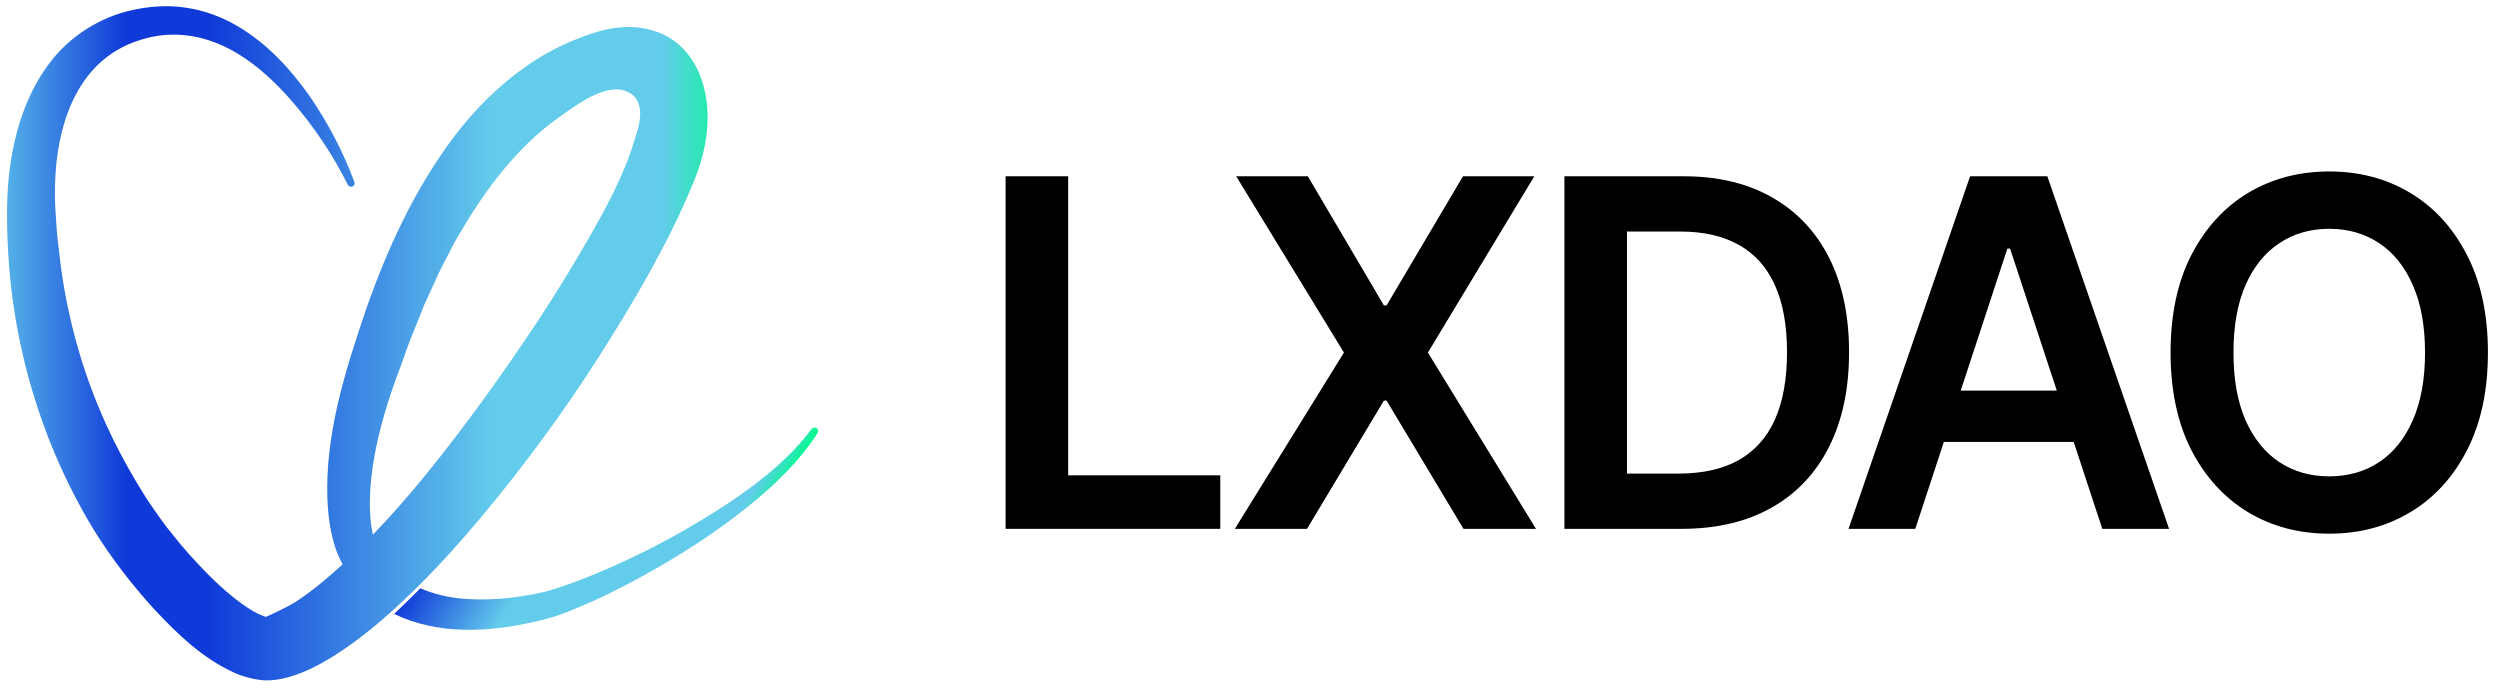
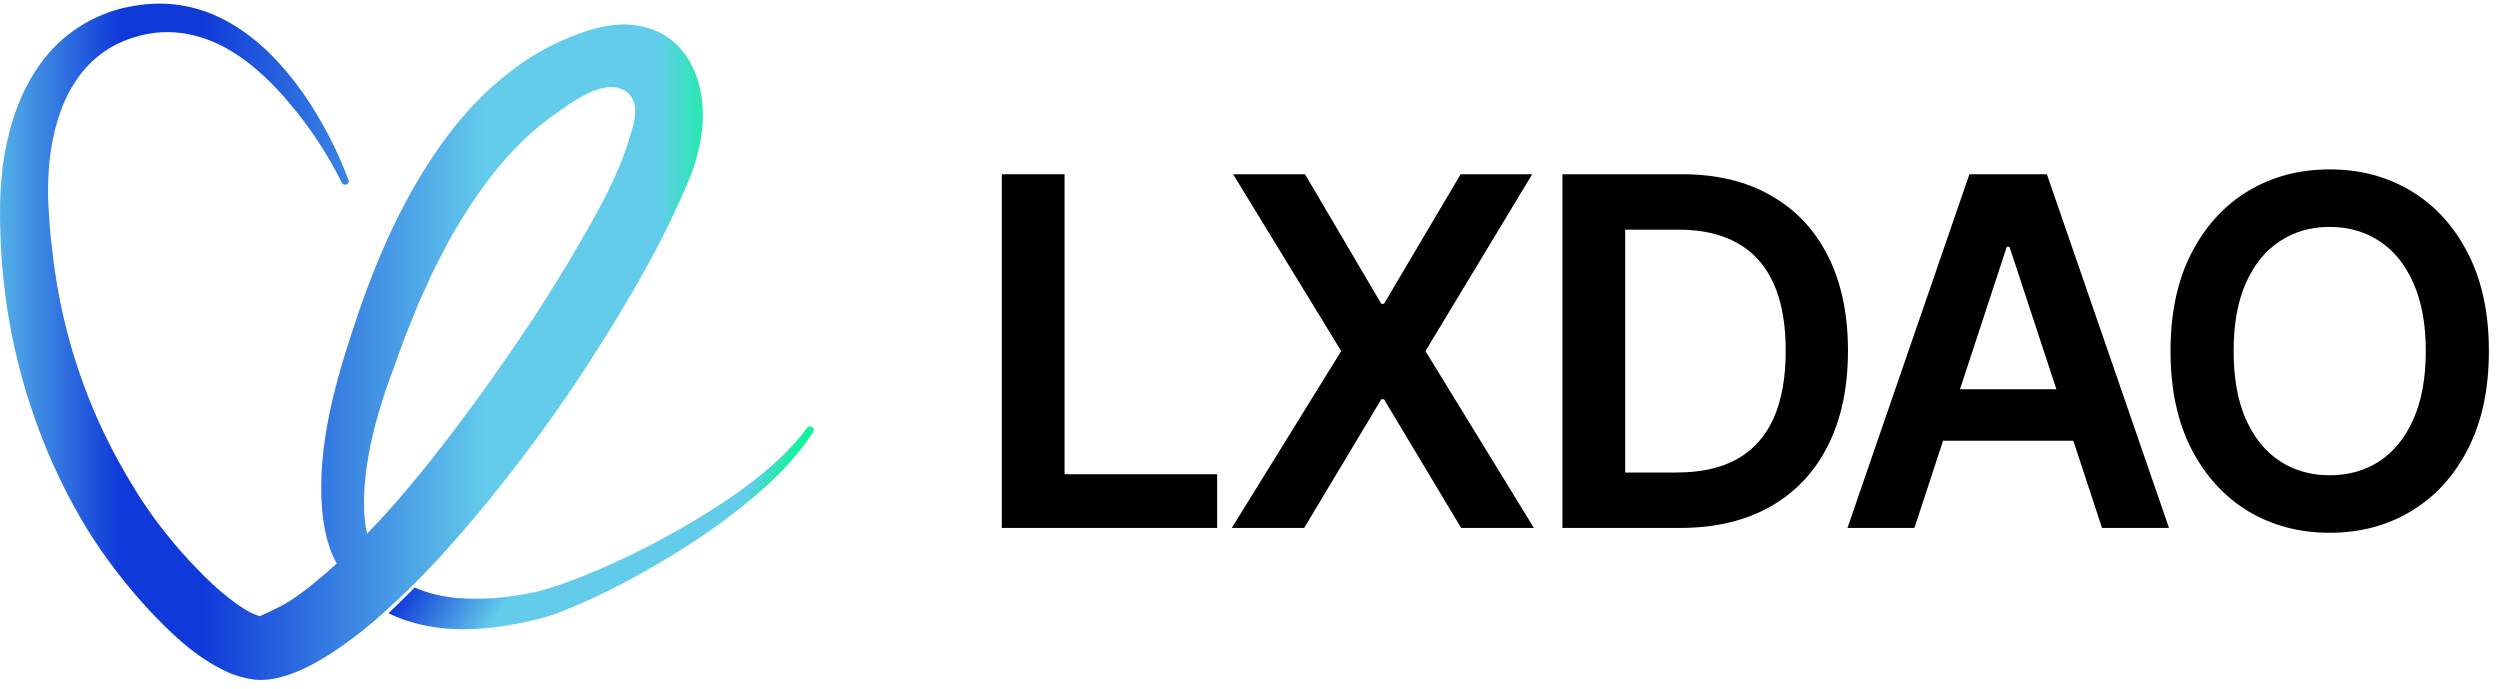
- <svg xmlns="http://www.w3.org/2000/svg" width="178" height="49" viewBox="0 0 178 49" fill="none">
-   <path d="M9.524 0.695C7.052 1.203 4.841 2.673 3.429 4.622C2.002 6.562 1.235 8.829 0.827 11.11C0.427 13.399 0.459 15.719 0.582 18C0.842 22.602 1.847 27.142 3.559 31.463C4.425 33.623 5.453 35.716 6.677 37.724C7.917 39.726 9.369 41.605 10.968 43.364C12.592 45.092 14.33 46.82 16.663 47.889C17.251 48.162 17.895 48.329 18.564 48.42C19.266 48.489 19.943 48.383 20.563 48.208C21.812 47.852 22.913 47.246 23.949 46.585C25.385 45.661 26.707 44.593 27.947 43.478C28.477 42.985 29.008 42.492 29.522 41.992C29.612 41.909 29.693 41.817 29.791 41.727C31.39 40.143 32.883 38.459 34.319 36.754C37.346 33.123 40.129 29.34 42.642 25.399C45.146 21.458 47.529 17.433 49.316 13.126C50.229 10.996 50.727 8.525 50.107 6.176C49.805 5.008 49.193 3.864 48.165 3.037C47.145 2.211 45.734 1.854 44.42 1.93C43.09 1.998 41.899 2.439 40.757 2.901C39.606 3.394 38.505 3.984 37.51 4.69C35.494 6.077 33.781 7.821 32.352 9.7C29.489 13.498 27.547 17.773 26.029 22.124C24.561 26.467 23.133 30.948 23.312 35.624C23.37 36.784 23.517 37.936 23.9 39.066C24.031 39.445 24.202 39.825 24.398 40.18C23.312 41.174 22.203 42.091 21.126 42.803C20.351 43.304 18.94 43.917 18.94 43.917C18.94 43.917 18.793 43.888 18.703 43.834C18.205 43.675 17.438 43.182 16.704 42.599C15.969 42.022 15.219 41.325 14.494 40.567C13.774 39.825 13.008 38.975 12.388 38.18C11.727 37.391 11.131 36.527 10.544 35.663C9.41 33.896 8.374 32.04 7.501 30.098C5.755 26.226 4.637 22.056 4.196 17.811C4.041 16.758 3.993 15.666 3.927 14.627C3.886 13.604 3.92 12.581 4.017 11.581C4.237 9.587 4.776 7.661 5.763 6.108C6.742 4.554 8.171 3.379 10.079 2.817C11.98 2.227 13.954 2.385 15.88 3.264C17.79 4.144 19.502 5.683 20.955 7.404C22.432 9.131 23.729 11.08 24.749 13.126L24.758 13.156C24.814 13.263 24.961 13.324 25.083 13.286C25.222 13.232 25.287 13.096 25.238 12.975C24.431 10.791 23.337 8.715 21.999 6.774C20.637 4.864 18.98 3.053 16.835 1.817C15.766 1.196 14.559 0.748 13.31 0.558C12.82 0.479 12.326 0.441 11.832 0.441C11.056 0.441 10.281 0.532 9.524 0.695ZM26.381 36.952C26.339 36.482 26.323 35.996 26.339 35.503C26.381 33.525 26.797 31.463 27.392 29.416C27.694 28.378 28.037 27.369 28.437 26.323C28.819 25.286 29.163 24.231 29.603 23.215L30.215 21.684L30.901 20.191C31.325 19.183 31.872 18.243 32.352 17.28C33.414 15.408 34.572 13.62 35.878 12.05C37.004 10.696 38.274 9.432 39.744 8.394C40.882 7.59 43.113 5.829 44.659 6.525C45.735 7.009 45.676 8.2 45.43 9.122C45.351 9.417 45.261 9.699 45.187 9.946C44.421 12.518 43.102 14.899 41.752 17.243C40.65 19.16 39.475 21.063 38.236 22.943C35.747 26.68 33.112 30.364 30.281 33.843C29.081 35.307 27.849 36.732 26.552 38.065C26.479 37.739 26.413 37.353 26.381 36.952Z" fill="url(#paint0_linear_478_1215)" />
-   <path d="M57.777 30.548L57.767 30.568C56.347 32.468 54.474 34.006 52.506 35.384C50.528 36.741 48.434 37.969 46.288 39.064C44.131 40.15 41.902 41.145 39.681 41.869C39.408 41.961 39.134 42.041 38.882 42.111C38.608 42.183 38.387 42.222 38.082 42.282C37.514 42.403 36.945 42.483 36.378 42.554C35.242 42.694 34.127 42.715 33.042 42.635C31.917 42.544 30.843 42.292 29.928 41.88C29.834 41.98 29.749 42.071 29.655 42.161C29.139 42.685 28.603 43.198 28.067 43.71C29.581 44.454 31.306 44.796 32.979 44.837C34.242 44.867 35.515 44.756 36.745 44.534C37.977 44.313 39.229 44.042 40.396 43.569C42.721 42.655 44.92 41.518 47.057 40.281C49.192 39.035 51.243 37.677 53.169 36.138C55.084 34.6 56.893 32.891 58.219 30.819C58.292 30.709 58.261 30.568 58.145 30.487C58.101 30.457 58.049 30.442 57.997 30.442C57.914 30.442 57.83 30.48 57.777 30.548Z" fill="url(#paint1_linear_478_1215)" />
-   <path d="M71.599 37.654V12.551H76.053V33.842H86.883V37.654H71.599Z" fill="black" />
-   <path d="M93.118 12.551L98.533 21.744H98.725L104.164 12.551H109.242L101.667 25.103L109.362 37.654H104.2L98.725 28.523H98.533L93.058 37.654H87.92L95.688 25.103L88.016 12.551H93.118Z" fill="black" />
-   <path d="M119.719 37.654H111.387V12.551H119.887C122.328 12.551 124.425 13.054 126.178 14.059C127.939 15.056 129.292 16.49 130.236 18.361C131.181 20.233 131.653 22.472 131.653 25.078C131.653 27.693 131.177 29.94 130.224 31.82C129.28 33.699 127.915 35.142 126.13 36.147C124.353 37.152 122.216 37.654 119.719 37.654ZM115.841 33.72H119.503C121.216 33.72 122.644 33.401 123.789 32.764C124.933 32.118 125.794 31.158 126.37 29.883C126.946 28.6 127.235 26.999 127.235 25.078C127.235 23.158 126.946 21.564 126.37 20.298C125.794 19.023 124.941 18.071 123.813 17.442C122.692 16.805 121.3 16.486 119.635 16.486H115.841V33.72Z" fill="black" />
-   <path d="M136.369 37.654H131.615L140.271 12.551H145.77L154.438 37.654H149.684L143.117 17.699H142.925L136.369 37.654ZM136.525 27.812H149.492V31.464H136.525V27.812Z" fill="black" />
-   <path d="M177.14 25.103C177.14 27.808 176.644 30.124 175.651 32.053C174.667 33.973 173.322 35.444 171.617 36.465C169.92 37.487 167.995 37.998 165.842 37.998C163.689 37.998 161.76 37.487 160.055 36.465C158.359 35.436 157.014 33.961 156.021 32.041C155.037 30.112 154.545 27.799 154.545 25.103C154.545 22.398 155.037 20.085 156.021 18.165C157.014 16.237 158.359 14.762 160.055 13.74C161.76 12.719 163.689 12.208 165.842 12.208C167.995 12.208 169.92 12.719 171.617 13.74C173.322 14.762 174.667 16.237 175.651 18.165C176.644 20.085 177.14 22.398 177.14 25.103ZM172.662 25.103C172.662 23.199 172.37 21.593 171.785 20.286C171.209 18.97 170.409 17.977 169.384 17.307C168.36 16.629 167.179 16.29 165.842 16.29C164.506 16.29 163.325 16.629 162.301 17.307C161.276 17.977 160.472 18.97 159.887 20.286C159.311 21.593 159.023 23.199 159.023 25.103C159.023 27.007 159.311 28.617 159.887 29.932C160.472 31.24 161.276 32.233 162.301 32.911C163.325 33.581 164.506 33.916 165.842 33.916C167.179 33.916 168.36 33.581 169.384 32.911C170.409 32.233 171.209 31.24 171.785 29.932C172.37 28.617 172.662 27.007 172.662 25.103Z" fill="black" />
+ <svg xmlns="http://www.w3.org/2000/svg" width="207" height="57" viewBox="0 0 207 57" fill="none">
+   <path d="M10.528 0.593C7.644 1.187 5.064 2.901 3.418 5.175C1.752 7.439 0.857 10.083 0.382 12.744C-0.085 15.415 -0.047 18.121 0.096 20.783C0.399 26.151 1.571 31.449 3.569 36.489C4.579 39.01 5.778 41.452 7.206 43.794C8.653 46.13 10.347 48.322 12.213 50.375C14.107 52.39 16.135 54.407 18.857 55.654C19.543 55.972 20.294 56.166 21.075 56.273C21.894 56.353 22.684 56.229 23.407 56.025C24.863 55.61 26.148 54.903 27.357 54.133C29.033 53.054 30.575 51.807 32.022 50.508C32.64 49.932 33.259 49.357 33.859 48.774C33.964 48.677 34.059 48.57 34.173 48.465C36.039 46.616 37.781 44.652 39.456 42.662C42.987 38.426 46.233 34.013 49.165 29.415C52.087 24.817 54.867 20.121 56.952 15.097C58.018 12.612 58.598 9.729 57.875 6.988C57.523 5.625 56.809 4.291 55.609 3.326C54.419 2.363 52.773 1.946 51.24 2.035C49.689 2.114 48.299 2.628 46.966 3.168C45.624 3.742 44.339 4.431 43.178 5.255C40.827 6.872 38.828 8.907 37.161 11.099C33.821 15.53 31.555 20.518 29.784 25.594C28.071 30.662 26.406 35.889 26.614 41.345C26.682 42.698 26.853 44.042 27.3 45.361C27.453 45.802 27.652 46.245 27.881 46.66C26.614 47.819 25.32 48.889 24.064 49.719C23.16 50.304 21.513 51.02 21.513 51.02C21.513 51.02 21.341 50.985 21.237 50.923C20.656 50.737 19.761 50.162 18.905 49.482C18.047 48.809 17.172 47.995 16.326 47.111C15.486 46.245 14.593 45.253 13.869 44.326C13.098 43.405 12.403 42.398 11.718 41.39C10.395 39.328 9.186 37.162 8.167 34.898C6.131 30.379 4.826 25.515 4.312 20.562C4.131 19.334 4.075 18.06 3.998 16.848C3.951 15.654 3.99 14.461 4.103 13.293C4.36 10.968 4.988 8.72 6.14 6.908C7.282 5.095 8.949 3.725 11.175 3.069C13.393 2.381 15.697 2.565 17.943 3.591C20.172 4.618 22.169 6.413 23.864 8.421C25.587 10.436 27.1 12.71 28.29 15.097L28.301 15.132C28.366 15.257 28.538 15.328 28.68 15.283C28.842 15.22 28.919 15.061 28.861 14.921C27.919 12.373 26.643 9.951 25.082 7.686C23.493 5.457 21.561 3.344 19.057 1.903C17.81 1.178 16.402 0.655 14.945 0.434C14.374 0.341 13.797 0.298 13.22 0.298C12.316 0.298 11.412 0.404 10.528 0.593ZM30.194 42.893C30.145 42.345 30.127 41.779 30.145 41.203C30.194 38.896 30.68 36.489 31.374 34.102C31.727 32.89 32.126 31.714 32.593 30.494C33.039 29.283 33.44 28.053 33.954 26.868L34.667 25.081L35.468 23.339C35.962 22.163 36.6 21.066 37.161 19.943C38.399 17.759 39.751 15.672 41.274 13.842C42.589 12.261 44.07 10.786 45.785 9.576C47.112 8.638 49.715 6.583 51.519 7.395C52.775 7.96 52.705 9.349 52.419 10.425C52.326 10.77 52.221 11.098 52.135 11.387C51.241 14.387 49.702 17.165 48.127 19.9C46.842 22.136 45.471 24.357 44.025 26.55C41.122 30.909 38.047 35.207 34.744 39.266C33.345 40.974 31.907 42.637 30.394 44.192C30.308 43.812 30.232 43.362 30.194 42.893Z" fill="url(#paint0_linear_634_1573)" />
+   <path d="M66.823 35.423L66.811 35.446C65.155 37.663 62.97 39.457 60.674 41.065C58.366 42.648 55.924 44.08 53.42 45.358C50.903 46.625 48.302 47.786 45.711 48.631C45.392 48.737 45.074 48.831 44.779 48.913C44.46 48.996 44.201 49.042 43.846 49.112C43.183 49.253 42.52 49.347 41.857 49.429C40.532 49.593 39.231 49.617 37.966 49.524C36.653 49.418 35.4 49.124 34.332 48.643C34.222 48.761 34.124 48.865 34.014 48.971C33.412 49.582 32.786 50.181 32.161 50.779C33.928 51.646 35.941 52.045 37.892 52.093C39.365 52.128 40.851 51.998 42.286 51.739C43.723 51.482 45.183 51.166 46.545 50.614C49.258 49.547 51.824 48.221 54.316 46.777C56.807 45.324 59.2 43.74 61.447 41.944C63.682 40.15 65.792 38.156 67.339 35.739C67.424 35.61 67.388 35.446 67.253 35.351C67.202 35.316 67.141 35.299 67.08 35.299C66.983 35.299 66.885 35.343 66.823 35.423Z" fill="url(#paint1_linear_634_1573)" />
+   <path d="M82.949 43.714V14.427H88.146V39.266H100.78V43.714H82.949Z" fill="black" />
+   <path d="M108.055 14.427L114.372 25.152H114.596L120.941 14.427H126.866L118.028 29.07L127.006 43.714H120.983L114.596 33.06H114.372L107.985 43.714H101.99L111.052 29.07L102.102 14.427H108.055Z" fill="black" />
+   <path d="M139.089 43.714H129.368V14.427H139.285C142.133 14.427 144.579 15.013 146.624 16.186C148.679 17.349 150.257 19.022 151.359 21.205C152.461 23.388 153.012 26 153.012 29.042C153.012 32.092 152.456 34.714 151.345 36.907C150.243 39.1 148.651 40.782 146.568 41.955C144.495 43.127 142.002 43.714 139.089 43.714ZM134.564 39.123H138.837C140.835 39.123 142.502 38.752 143.837 38.008C145.172 37.255 146.176 36.135 146.849 34.647C147.521 33.151 147.857 31.282 147.857 29.042C147.857 26.801 147.521 24.942 146.849 23.465C146.176 21.977 145.182 20.867 143.865 20.133C142.558 19.389 140.933 19.017 138.991 19.017H134.564V39.123Z" fill="black" />
+   <path d="M158.514 43.714H152.968L163.067 14.427H169.482L179.595 43.714H174.048L166.386 20.433H166.162L158.514 43.714ZM158.696 32.231H173.824V36.492H158.696V32.231Z" fill="black" />
+   <path d="M206.08 29.07C206.08 32.226 205.501 34.929 204.343 37.179C203.195 39.419 201.626 41.135 199.637 42.327C197.657 43.518 195.411 44.114 192.899 44.114C190.388 44.114 188.137 43.518 186.148 42.327C184.168 41.126 182.6 39.405 181.442 37.164C180.293 34.914 179.719 32.216 179.719 29.07C179.719 25.915 180.293 23.217 181.442 20.976C182.6 18.726 184.168 17.006 186.148 15.814C188.137 14.622 190.388 14.026 192.899 14.026C195.411 14.026 197.657 14.622 199.637 15.814C201.626 17.006 203.195 18.726 204.343 20.976C205.501 23.217 206.08 25.915 206.08 29.07ZM200.855 29.07C200.855 26.849 200.515 24.976 199.833 23.45C199.161 21.915 198.227 20.757 197.032 19.975C195.836 19.184 194.459 18.788 192.899 18.788C191.34 18.788 189.963 19.184 188.767 19.975C187.572 20.757 186.634 21.915 185.952 23.45C185.28 24.976 184.944 26.849 184.944 29.07C184.944 31.292 185.28 33.17 185.952 34.705C186.634 36.23 187.572 37.388 188.767 38.18C189.963 38.961 191.34 39.352 192.899 39.352C194.459 39.352 195.836 38.961 197.032 38.18C198.227 37.388 199.161 36.23 199.833 34.705C200.515 33.17 200.855 31.292 200.855 29.07Z" fill="black" />
  <defs>
-     <linearGradient id="paint0_linear_478_1215" x1="52.367" y1="24.441" x2="-1.453" y2="24.441" gradientUnits="userSpaceOnUse">
+     <linearGradient id="paint0_linear_634_1573" x1="60.512" y1="28.298" x2="-2.278" y2="28.298" gradientUnits="userSpaceOnUse">
      <stop stop-color="#00FB8C" />
      <stop offset="0.097" stop-color="#64CCEB" />
      <stop offset="0.277" stop-color="#64CCEB" />
      <stop offset="0.32" stop-color="#64CCEB" />
      <stop offset="0.698" stop-color="#0F39D9" />
      <stop offset="0.806" stop-color="#0F39D9" />
      <stop offset="1" stop-color="#64CCEB" />
    </linearGradient>
-     <linearGradient id="paint1_linear_478_1215" x1="51.596" y1="41.783" x2="35.21" y2="31.884" gradientUnits="userSpaceOnUse">
+     <linearGradient id="paint1_linear_634_1573" x1="59.612" y1="48.53" x2="40.495" y2="36.981" gradientUnits="userSpaceOnUse">
      <stop stop-color="#00FB8C" />
      <stop offset="0.096" stop-color="#64CCEB" />
      <stop offset="0.477" stop-color="#64CCEB" />
      <stop offset="0.647" stop-color="#64CCEB" />
      <stop offset="1" stop-color="#0F39D9" />
    </linearGradient>
  </defs>
</svg>
